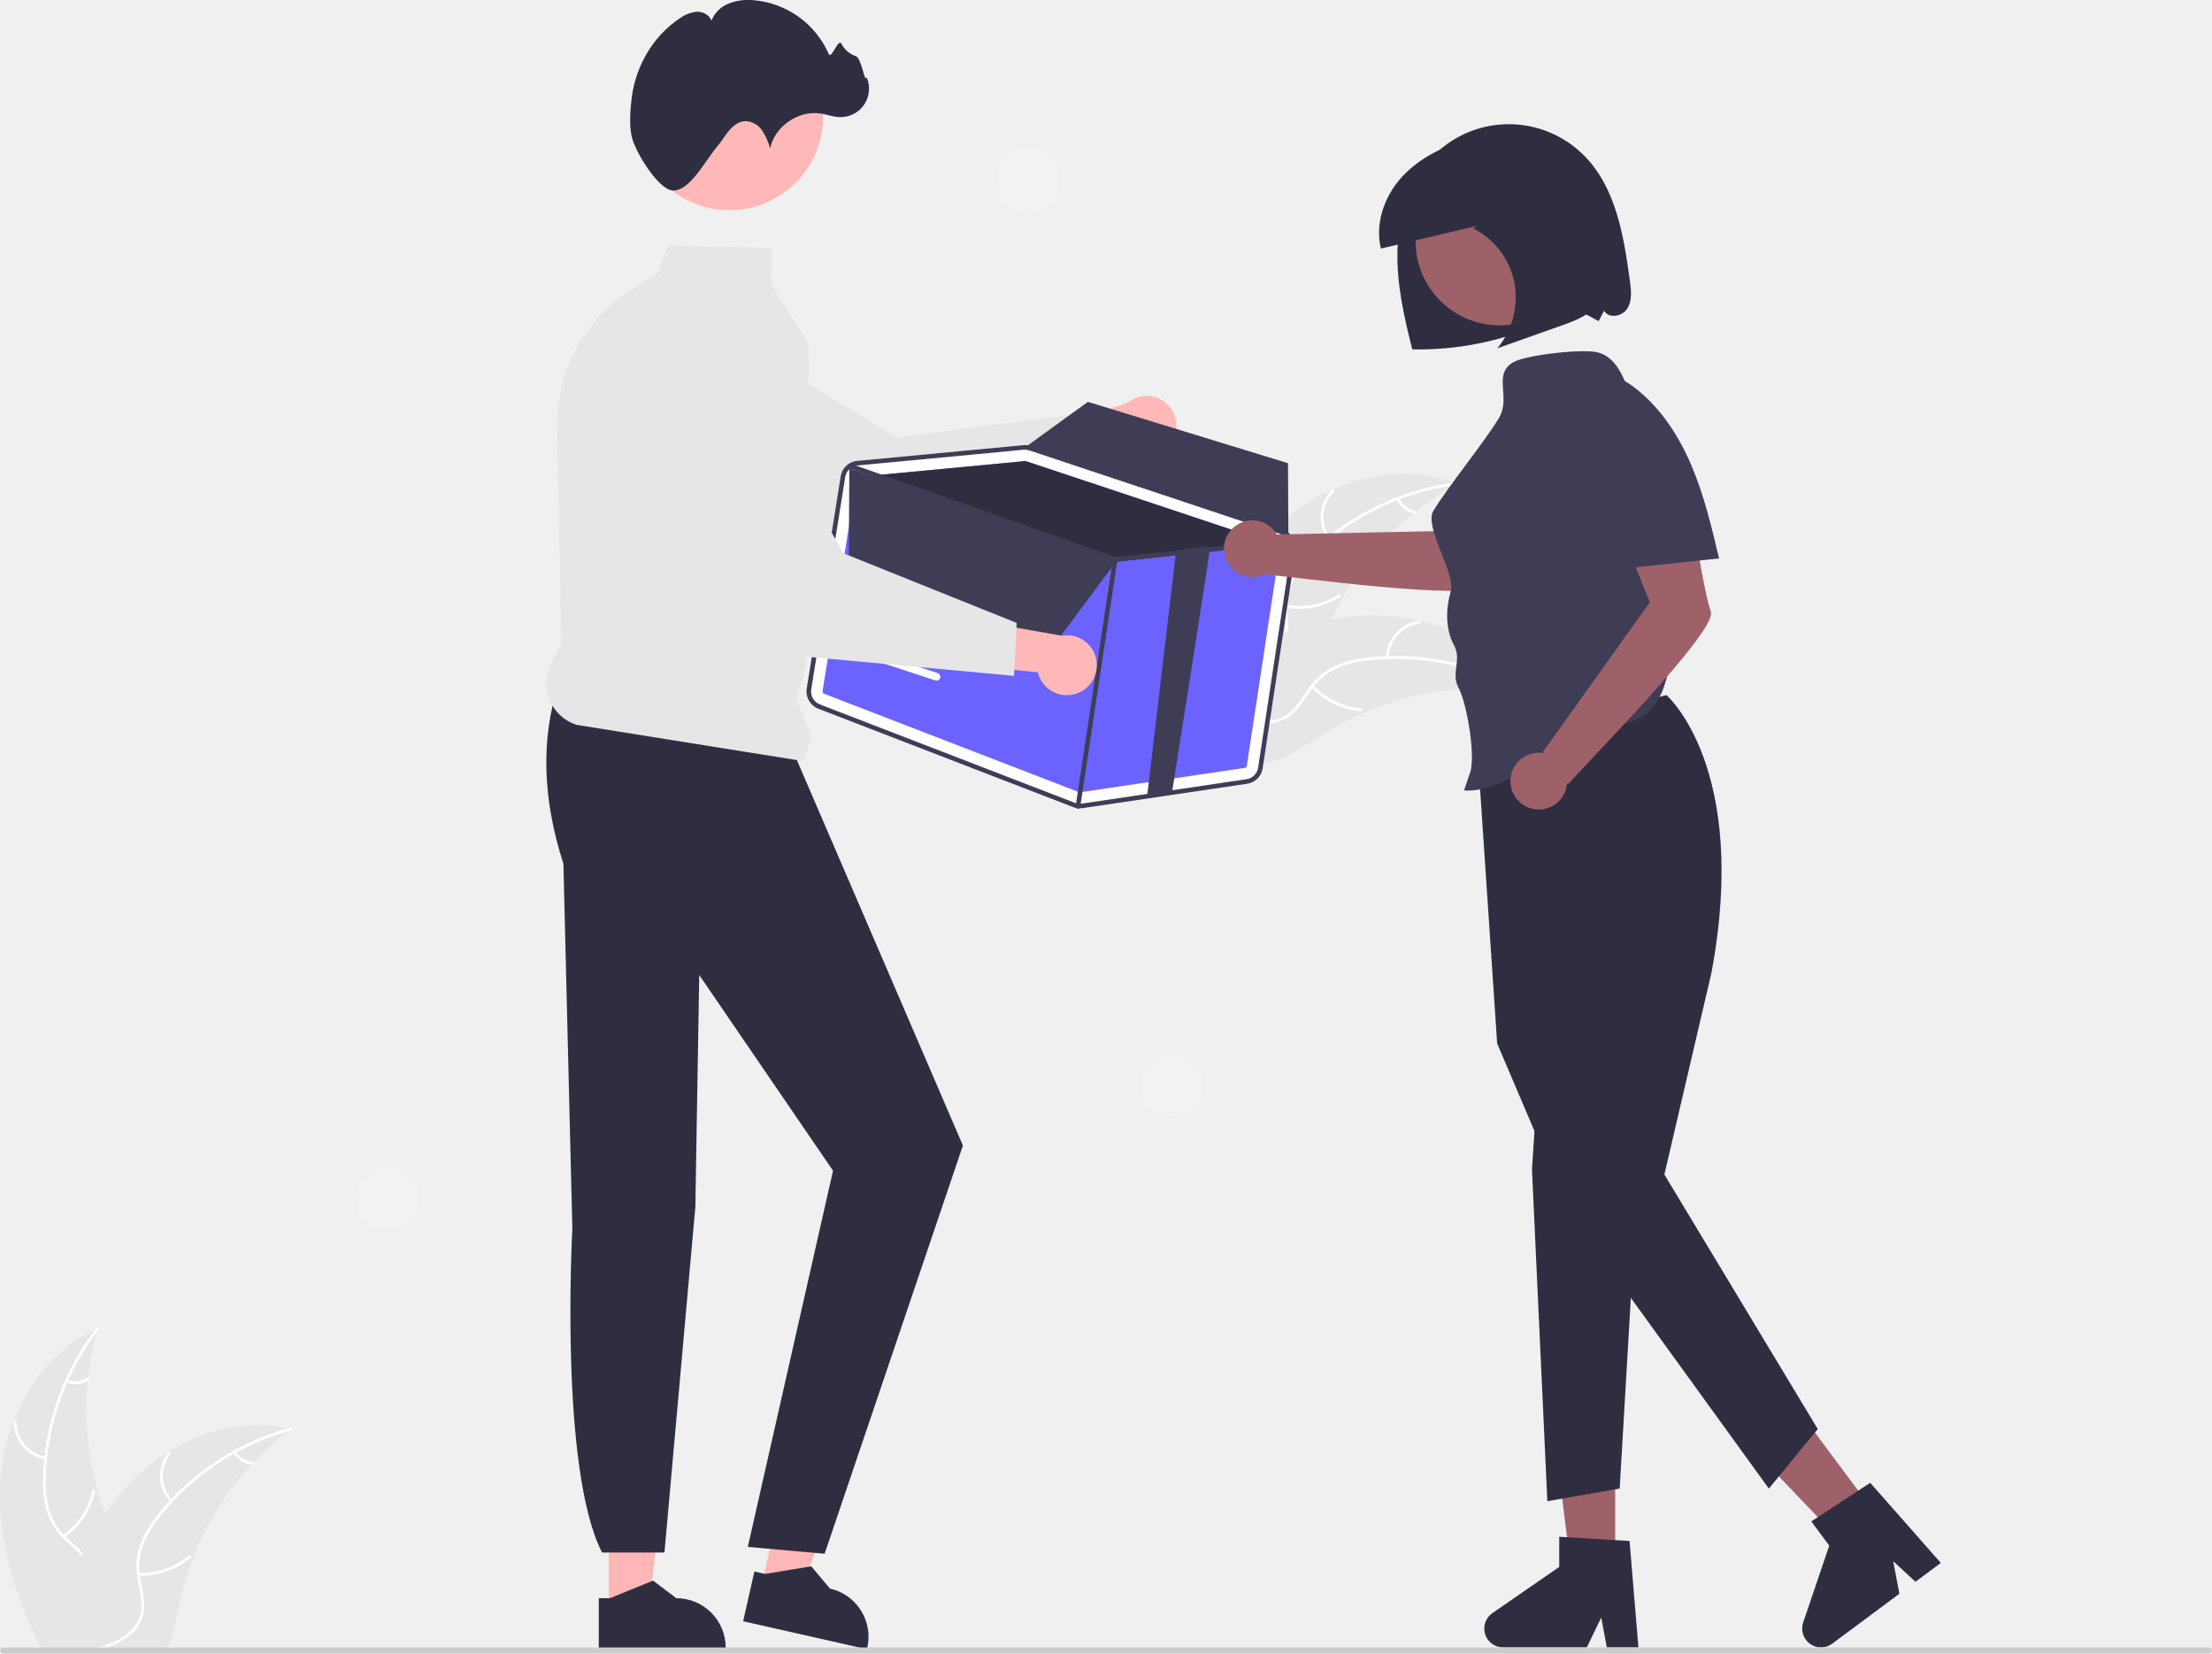
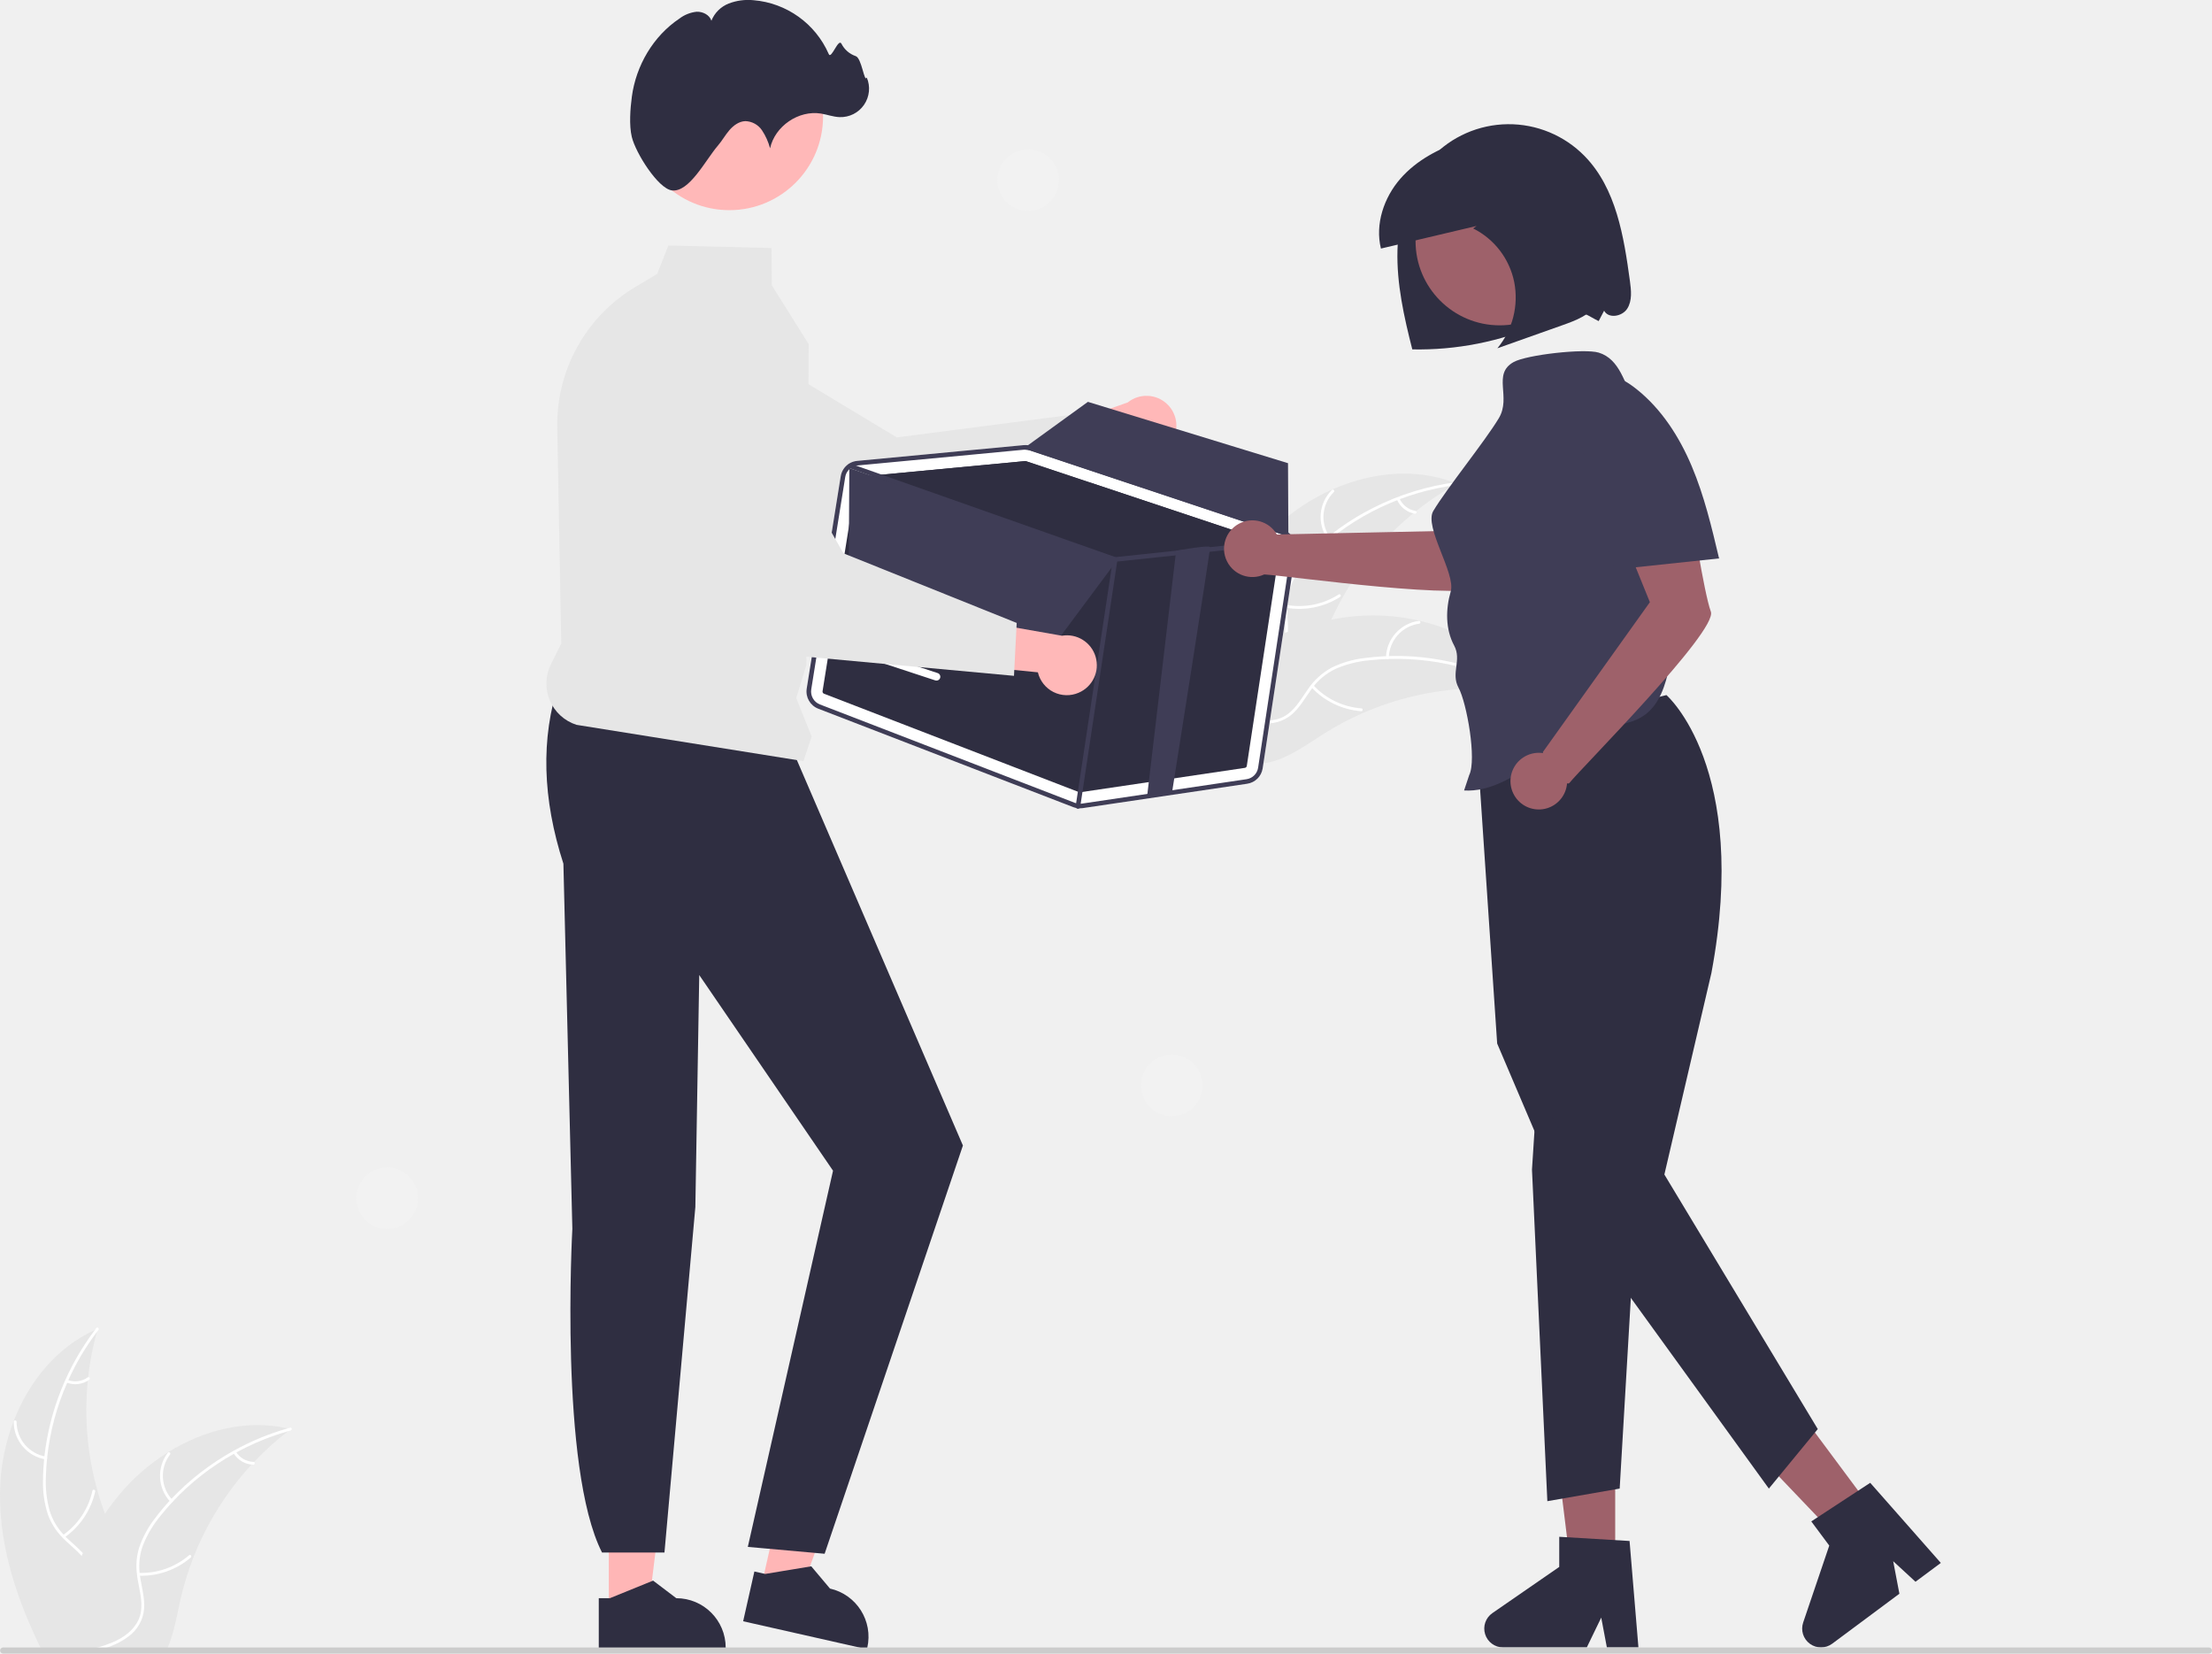
<svg xmlns="http://www.w3.org/2000/svg" data-name="Layer 1" width="862.703" height="644.786" viewBox="0 0 862.703 644.786">
  <polygon points="629.943 612.644 612.777 612.644 604.608 546.435 629.943 546.435 629.943 612.644" fill="#9e616a" />
  <path d="M807.651,769.992H795.341l-2.197-11.622-5.628,11.622H754.867A7.339,7.339,0,0,1,750.697,756.614l26.072-18.007v-11.749l27.424,1.637Z" transform="translate(-168.6484 -127.607)" fill="#2f2e41" />
  <polygon points="731.923 590.981 718.148 601.224 672.085 552.969 692.415 537.851 731.923 590.981" fill="#9e616a" />
  <path d="M925.588,737.048,915.71,744.393l-8.698-8.015,2.419,12.684-26.199,19.482a7.339,7.339,0,0,1-11.33-8.247l10.177-30.007-7.011-9.428,22.983-15.051Z" transform="translate(-168.6484 -127.607)" fill="#2f2e41" />
  <path d="M818.576,398.647s32.569,28.138,17.542,108.352l-18.345,78.597,59.829,99.256-19.077,23.208-77.78-107.433-28.185-66.114L744.652,416.843Z" transform="translate(-168.6484 -127.607)" fill="#2f2e41" />
  <polygon points="599.447 425.746 597.488 456.084 603.483 585.365 631.692 580.452 637.083 488.406 599.447 425.746" fill="#2f2e41" />
  <polygon points="237.445 628.211 252.796 628.21 260.098 569.001 237.443 569.002 237.445 628.211" fill="#ffb6b6" />
  <path d="M402.178,750.806l4.321-0,16.869-6.86,9.041,6.859H432.41A19.266,19.266,0,0,1,451.675,770.07v.626l-49.497.002Z" transform="translate(-168.6484 -127.607)" fill="#2f2e41" />
  <polygon points="296.932 618.538 311.905 621.918 332.071 565.772 309.972 560.782 296.932 618.538" fill="#ffb6b6" />
  <path d="M462.865,740.393l4.215.952,17.966-2.976,7.308,8.682.001 0a19.266,19.266,0,0,1,14.549,23.036l-.138.611L458.484,759.797Z" transform="translate(-168.6484 -127.607)" fill="#2f2e41" />
  <path d="M386.652,393.843c-7.197,21.706-6.436,45.268,1.73,70.556l3.491,142.378S386.671,700.146,403.454,733.002h24.34l12.051-134.751,1.513-90.446,52.182,76.306L460.305,730.799l29.957,2.678,53.934-159.191L477.652,419.843Z" transform="translate(-168.6484 -127.607)" fill="#2f2e41" />
  <path d="M667.346,332.015c18.617-16.777,46.309-25.212,69.537-15.805a115.466,115.466,0,0,0-51.888,59.935c-3.698,9.838-6.786,21.166-15.882,26.433-5.659,3.278-12.7,3.438-19.046,1.856-6.346-1.582-12.162-4.754-17.899-7.894l-1.632-.037C637.864,372.537,648.729,348.791,667.346,332.015Z" transform="translate(-168.6484 -127.607)" fill="#e6e6e6" />
  <path d="M736.753,316.719A98.692,98.692,0,0,0,681.847,342.65a42.5,42.5,0,0,0-8.345,10.377,24.376,24.376,0,0,0-2.818,12.516c.101,4.058.673,8.198-.214,12.21a14.925,14.925,0,0,1-7.425,9.689c-4.546,2.613-9.759,3.437-14.886,4.065-5.692.698-11.615,1.332-16.542,4.525-.597.387-1.162-.562-.566-.948,8.572-5.555,19.42-3.534,28.637-7.241,4.301-1.73,8.107-4.766,9.454-9.357,1.178-4.015.591-8.284.454-12.392a26.011,26.011,0,0,1,2.299-12.34,39.29,39.29,0,0,1,7.916-10.659,95.749,95.749,0,0,1,24.333-17.42A100.443,100.443,0,0,1,736.743,315.615c.703-.091.709,1.015.01,1.105Z" transform="translate(-168.6484 -127.607)" fill="#fff" />
  <path d="M686.447,337.791a14.807,14.807,0,0,1,1.632-19.104c.506-.499,1.305.265.798.764a13.711,13.711,0,0,0-1.482,17.774c.415.577-.536,1.14-.948.566Z" transform="translate(-168.6484 -127.607)" fill="#fff" />
  <path d="M670.362,363.491a28.539,28.539,0,0,0,20.394-4.083c.598-.385,1.164.564.566.948a29.685,29.685,0,0,1-21.23,4.206c-.701-.126-.427-1.197.27-1.071Z" transform="translate(-168.6484 -127.607)" fill="#fff" />
  <path d="M714.447,321.948a8.381,8.381,0,0,0,6.269,4.894c.702.117.427,1.188-.27,1.071a9.392,9.392,0,0,1-6.947-5.399.571.571,0,0,1,.191-.757.555.555,0,0,1,.757.191Z" transform="translate(-168.6484 -127.607)" fill="#fff" />
  <path d="M762.461,397.115c-.44-.061-.881-.122-1.328-.176a110.379,110.379,0,0,0-17.882-.908c-.462.007-.931.021-1.392.041a116.365,116.365,0,0,0-41.75,9.61,113.005,113.005,0,0,0-15.163,8.056c-6.688,4.234-13.602,9.358-21.078,11.085a19.386,19.386,0,0,1-2.362.421l-30.889-26.745c-.04-.096-.086-.185-.126-.282l-1.282-1.011c.239-.176.49-.353.729-.528.138-.102.283-.199.421-.301.094-.066.189-.133.27-.198.031-.022.063-.044.088-.059.081-.065.164-.117.239-.176q2.103-1.49,4.235-2.955c.006-.007.006-.007.019-.008a166.157,166.157,0,0,1,34.601-18.599c.367-.139.739-.285,1.12-.411a107.831,107.831,0,0,1,16.939-4.767,95.329,95.329,0,0,1,9.553-1.334,79.272,79.272,0,0,1,24.723,1.752c16.143,3.743,30.91,12.608,39.656,26.433C762.027,396.406,762.244,396.754,762.461,397.115Z" transform="translate(-168.6484 -127.607)" fill="#e6e6e6" />
  <path d="M762.052,397.446a98.692,98.692,0,0,0-59.452-12.353A42.5,42.5,0,0,0,689.69,388.354a24.376,24.376,0,0,0-9.785,8.297c-2.363,3.301-4.398,6.951-7.522,9.62a14.925,14.925,0,0,1-11.761,3.266c-5.203-.651-9.862-3.132-14.333-5.717-4.965-2.87-10.076-5.93-15.932-6.347-.71-.051-.59-1.149.119-1.098,10.189.726,17.633,8.871,27.225,11.46,4.476,1.208,9.343,1.075,13.182-1.779,3.358-2.496,5.459-6.258,7.823-9.621a26.011,26.011,0,0,1,9.265-8.469,39.29,39.29,0,0,1,12.738-3.745,95.749,95.749,0,0,1,29.917.742,100.443,100.443,0,0,1,32.085,11.596c.616.351-.045,1.237-.657.888Z" transform="translate(-168.6484 -127.607)" fill="#fff" />
  <path d="M709.199,383.983a14.807,14.807,0,0,1,12.805-14.271c.705-.093.883.997.177,1.091a13.711,13.711,0,0,0-11.884,13.299c-.016.711-1.114.588-1.098-.119Z" transform="translate(-168.6484 -127.607)" fill="#fff" />
  <path d="M680.883,394.819a28.539,28.539,0,0,0,18.742,9.018c.709.053.59,1.151-.119,1.098a29.685,29.685,0,0,1-19.483-9.424c-.484-.523.38-1.212.861-.692Z" transform="translate(-168.6484 -127.607)" fill="#fff" />
  <path d="M741.094,388.191a8.381,8.381,0,0,0,2.058,7.682c.49.516-.374,1.205-.861.692a9.392,9.392,0,0,1-2.296-8.493.571.571,0,0,1,.609-.49.555.555,0,0,1,.49.609Z" transform="translate(-168.6484 -127.607)" fill="#fff" />
  <path d="M219.922,754.743c-1.45,5.44-5.26,9.97-9.86,13.27-.75.54-1.52,1.04-2.3,1.51-.24.14-.48.29-.73.42q-.405.24-.81.45h-21.63c-.39-.79-.77-1.59-1.15-2.38-9.27-19.48-15.78-40.5-14.67-61.91a79.254,79.254,0,0,1,5.17-24.25c5.94-15.47,16.78-28.86,31.69-35.6.37-.17.76-.34,1.14-.5-.12.43-.24.85-.36,1.28a110.785,110.785,0,0,0-3.38,17.59c-.06.46-.11.92-.15,1.39a116.054,116.054,0,0,0,3.72,42.69c.01.03.02.07.03.1q1.275,4.605,2.96,9.07c.88,2.35,1.83,4.67,2.87,6.95C216.802,734.393,222.622,744.593,219.922,754.743Z" transform="translate(-168.6484 -127.607)" fill="#e6e6e6" />
  <path d="M207.042,646.203c-.21.28-.42.55-.63.83a98.129,98.129,0,0,0-11.12,18.76c-.16.33-.31.66-.44,1a97.814,97.814,0,0,0-7.82,29.24,1.49,1.49,0,0,0-.02.21c-.25,2.36-.4,4.74-.46,7.12a42.48,42.48,0,0,0,1.43,13.24,23.769,23.769,0,0,0,5.46,9.42c.25.27.5.54.77.8.2.21.42.42.63.62,2.02,1.93,4.23,3.72,6.13,5.79a21.432,21.432,0,0,1,2.35,3,14.904,14.904,0,0,1,1.6,12.1c-1.36,5.06-4.47,9.33-7.65,13.4-1.59,2.04-3.23,4.1-4.65,6.28-.52.78-1,1.57-1.44,2.38h-1.26c.42-.81.88-1.6,1.38-2.38,3.65-5.75,8.84-10.69,11.53-17.02,1.82-4.27,2.37-9.11.07-13.3a17.682,17.682,0,0,0-2.43-3.38c-1.83-2.07-4.02-3.84-6.01-5.71-.5-.47-.99-.95-1.46-1.45a24.964,24.964,0,0,1-5.64-8.9,39.23,39.23,0,0,1-1.94-13.13c0-2.84.15-5.7.43-8.54.03-.36.07-.73.11-1.1a100.767,100.767,0,0,1,19.67-49.23c.2-.28.41-.55.62-.82C206.682,644.873,207.472,645.653,207.042,646.203Z" transform="translate(-168.6484 -127.607)" fill="#fff" />
  <path d="M186.365,696.678a14.807,14.807,0,0,1-12.354-14.663.553.553,0,0,1,1.105-.024,13.711,13.711,0,0,0,11.52,13.616c.701.114.427,1.185-.27,1.071Z" transform="translate(-168.6484 -127.607)" fill="#fff" />
  <path d="M193.164,726.224a28.539,28.539,0,0,0,11.533-17.308c.151-.695,1.222-.424,1.071.27a29.685,29.685,0,0,1-12.038,17.986c-.585.406-1.148-.544-.566-.948Z" transform="translate(-168.6484 -127.607)" fill="#fff" />
  <path d="M194.961,665.676a8.381,8.381,0,0,0,7.893-.972c.579-.414,1.142.538.566.948a9.392,9.392,0,0,1-8.73,1.094.571.571,0,0,1-.4-.671.555.555,0,0,1,.671-.4Z" transform="translate(-168.6484 -127.607)" fill="#fff" />
  <path d="M282.062,684.873c-.35.27-.71.54-1.06.82a110.362,110.362,0,0,0-13.29,12c-.32.33-.64.67-.95,1.01l-.01.01a116.347,116.347,0,0,0-22.66,36.14l-.03.09c-.01.03-.02.05-.03.08a114.443,114.443,0,0,0-5.03,16.42c-1.22,5.46-2.22,11.31-4.13,16.57-.29.81-.61,1.61-.95,2.38h-44.46c.15-.79.31-1.59.47-2.38a160.302,160.302,0,0,1,10.54-33.7c.16-.36.32-.72.5-1.08a108.305,108.305,0,0,1,8.61-15.35.01.01,0,0,1,.01-.01,94.956,94.956,0,0,1,5.8-7.69,79.119,79.119,0,0,1,18.72-16.24c.04-.03.09-.05.13-.08,14.04-8.71,30.68-12.86,46.59-9.27h.01C281.252,684.683,281.652,684.773,282.062,684.873Z" transform="translate(-168.6484 -127.607)" fill="#e6e6e6" />
  <path d="M282.012,685.403c-.34.09-.68.19-1.01.29a98.589,98.589,0,0,0-20.17,8.27c-.32.17-.64.35-.96.53a98.255,98.255,0,0,0-23.79,18.59.035.035,0,0,0-.01.02c-.08.08-.17.17-.24.25-1.6,1.72-3.14,3.51-4.6,5.35a42.769,42.769,0,0,0-6.82,11.43,23.674,23.674,0,0,0-1.31,10.81c.03.37.08.73.13,1.1.04.29.08.58.13.88.66,4.01,1.8,8.03,1.48,12.12a14.909,14.909,0,0,1-6.01,10.63,23.794,23.794,0,0,1-3.68,2.34,36.852,36.852,0,0,1-5.77,2.38h-3.93c.53-.15,1.05-.3,1.58-.45a48.212,48.212,0,0,0,5.53-1.93,26.912,26.912,0,0,0,3-1.48c4.02-2.31,7.37-5.85,8.07-10.58.61-4.14-.57-8.28-1.27-12.33-.12-.7-.23-1.39-.29-2.08a24.439,24.439,0,0,1,.85-10.46,39.062,39.062,0,0,1,6.36-11.66,83.355,83.355,0,0,1,5.48-6.55q.36-.405.75-.81a100.901,100.901,0,0,1,24.21-18.73h.01a99.288,99.288,0,0,1,21.1-8.74h.01c.33-.1.67-.2,1-.29C282.532,684.123,282.692,685.213,282.012,685.403Z" transform="translate(-168.6484 -127.607)" fill="#fff" />
  <path d="M235.116,713.252a14.807,14.807,0,0,1-1.036-19.145c.432-.564,1.329.081.896.646A13.711,13.711,0,0,0,235.977,712.56c.491.514-.372,1.203-.861.692Z" transform="translate(-168.6484 -127.607)" fill="#fff" />
  <path d="M222.755,740.937a28.539,28.539,0,0,0,19.629-6.876c.539-.464,1.231.397.692.861a29.685,29.685,0,0,1-20.441,7.113c-.712-.028-.589-1.126.119-1.098Z" transform="translate(-168.6484 -127.607)" fill="#fff" />
  <path d="M260.644,693.674a8.381,8.381,0,0,0,6.888,3.977c.712.019.588,1.117-.119,1.098a9.392,9.392,0,0,1-7.629-4.382.571.571,0,0,1,.084-.776.555.555,0,0,1,.776.084Z" transform="translate(-168.6484 -127.607)" fill="#fff" />
  <path d="M625.031,300.737a11.599,11.599,0,0,1-17.767.838l-37.8,16.44,3.682-21.102,35.331-12.377a11.662,11.662,0,0,1,16.554,16.201Z" transform="translate(-168.6484 -127.607)" fill="#ffb8b8" />
  <path d="M599.806,307.325l-87.798,39.108-.188-.067-100.067-35.659a32.96,32.96,0,0,1-14.782-42.756h0a32.924,32.924,0,0,1,46.987-14.637l74.469,44.859,72.211-9.359Z" transform="translate(-168.6484 -127.607)" fill="#e6e6e6" />
  <path d="M1031.352,771.203a1.187,1.187,0,0,1-1.19,1.19h-860.29a1.19,1.19,0,0,1,0-2.38h860.29A1.187,1.187,0,0,1,1031.352,771.203Z" transform="translate(-168.6484 -127.607)" fill="#ccc" />
  <path d="M481.992,424.404l-88.506-14.157a16.893,16.893,0,0,1-9.956-23.646l4.014-8.028-1.559-84.347A62.482,62.482,0,0,1,416.322,239.572l8.631-5.161,4.362-11.077,40.22.981.117,14.527,14.404,22.968-0.0.095-.904,125.014-3.97,12.901,6.002,15.006Z" transform="translate(-168.6484 -127.607)" fill="#e6e6e6" />
  <circle cx="284.459" cy="45.41" r="36.544" fill="#ffb8b8" />
  <path d="M415.054,180.984c-1.09-4.592-.59-11.053.026-15.677,1.615-12.121,8.346-23.645,18.573-30.47a13.38,13.38,0,0,1,6.665-2.648c2.419-.101,5.042,1.194,5.785,3.499a11.993,11.993,0,0,1,6.766-6.709,21.136,21.136,0,0,1,9.631-1.297,35.197,35.197,0,0,1,29.363,20.989c.976,2.319,3.702-6.246,4.939-4.055a9.741,9.741,0,0,0,5.524,4.853c2.423.676,3.408,10.66,4.361,8.332a11.098,11.098,0,0,1-10.611,15.475c-2.466-.092-4.825-.999-7.262-1.39-8.715-1.396-17.96,4.923-19.823,13.551a23.987,23.987,0,0,0-3.156-7.021,8.119,8.119,0,0,0-6.513-3.579c-2.48.093-4.659,1.714-6.268,3.603s-2.817,4.093-4.438,5.972c-4.755,5.513-11.187,18.37-17.965,17.432C425.303,201.103,416.542,187.253,415.054,180.984Z" transform="translate(-168.6484 -127.607)" fill="#2f2e41" />
  <path d="M674.012,342.148a7.133,7.133,0,0,0-4.807-7.854l-98.413-32.777a7.132,7.132,0,0,0-2.933-.337l-24.667,2.333-14.154,1.343-26.119,2.468a7.155,7.155,0,0,0-6.384,5.99l-13.261,82.838a7.186,7.186,0,0,0,4.484,7.796l99.44,38.384a6.947,6.947,0,0,0,1.446.388,7.136,7.136,0,0,0,2.176.016l64.255-9.523a7.121,7.121,0,0,0,6.023-5.999Z" transform="translate(-168.6484 -127.607)" fill="#fff" />
-   <path d="M490.013,398.11l99.44,38.382a.897.897,0,0,0,.457.054l64.247-9.522a.883.883,0,0,0,.755-.752l12.92-85.067a.905.905,0,0,0-.599-.982l-.662-.224-97.758-32.546a.678.678,0,0,0-.137-.033.887.887,0,0,0-.23-.012l-60.164,5.693-4.774.448a.903.903,0,0,0-.795.748l-13.259,82.834A.897.897,0,0,0,490.013,398.11Z" transform="translate(-168.6484 -127.607)" fill="#6c63ff" />
+   <path d="M490.013,398.11l99.44,38.382a.897.897,0,0,0,.457.054l64.247-9.522a.883.883,0,0,0,.755-.752l12.92-85.067a.905.905,0,0,0-.599-.982l-.662-.224-97.758-32.546a.678.678,0,0,0-.137-.033.887.887,0,0,0-.23-.012l-60.164,5.693-4.774.448a.903.903,0,0,0-.795.748l-13.259,82.834A.897.897,0,0,0,490.013,398.11Z" transform="translate(-168.6484 -127.607)" fill="#2f2e41" />
  <path d="M508.282,313.102l60.164-5.693a.887.887,0,0,1,.23.012.678.678,0,0,1,.137.033l97.758,32.546-25.787,2.73-9.65,1.017-27.46,2.901a1.939,1.939,0,0,1-.241-.003c-.049-.015-.098-.029-.156-.045Z" transform="translate(-168.6484 -127.607)" fill="#2f2e41" />
  <path d="M487.758,403.952l99.44,38.382a6.722,6.722,0,0,0,1.45.38,7.224,7.224,0,0,0,2.177.027l64.247-9.522a7.135,7.135,0,0,0,6.028-6.004l12.91-85.068a7.19,7.19,0,0,0-.418-3.717c-.065-.157-.131-.314-.207-.462a6.99,6.99,0,0,0-2.264-2.698,7.138,7.138,0,0,0-1.916-.977l-.117-.041-98.292-32.738a8.955,8.955,0,0,0-1.227-.298,7.086,7.086,0,0,0-1.715-.033l-24.663,2.325-14.153,1.35L502.917,307.326a7.092,7.092,0,0,0-3.019.997,1.329,1.329,0,0,0-.202.121,1.192,1.192,0,0,0-.13.098,7.148,7.148,0,0,0-3.027,4.764l-13.27,82.843A7.194,7.194,0,0,0,487.758,403.952Zm10.542-90.357a5.3,5.3,0,0,1,1.27-2.671,4.651,4.651,0,0,1,.676-.659,5.317,5.317,0,0,1,2.324-1.084,4.059,4.059,0,0,1,.509-.072l43.985-4.155,20.965-1.995c.142-.017.273-.014.404-.022a5.007,5.007,0,0,1,.948.07,4.145,4.145,0,0,1,.845.201l98.408,32.779c.078.028.146.054.223.082a5.218,5.218,0,0,1,2.273,1.654,5.259,5.259,0,0,1,1.121,4.145l-12.921,85.077a5.349,5.349,0,0,1-4.509,4.502l-64.257,9.521a5.413,5.413,0,0,1-2.723-.31l-99.441-38.372a5.402,5.402,0,0,1-3.359-5.846Z" transform="translate(-168.6484 -127.607)" fill="#3f3d56" />
  <path d="M499.352,308.994a.877.877,0,0,1,.268-.386,1.051,1.051,0,0,1,.129-.088c.042-.016.084-.042.126-.058a.873.873,0,0,1,.624-.011l2.07.73,101.116,35.669,23.665-2.5,13.243-1.397,28.029-2.967,2.506-.263.487-.054a.904.904,0,0,1,.952.654.739.739,0,0,1,.026.143.893.893,0,0,1-.55.922.988.988,0,0,1-.248.067l-3.409.357-27.603,2.918-9.65,1.017-27.46,2.901a1.939,1.939,0,0,1-.241-.003c-.049-.015-.098-.029-.156-.045L500.245,310.265l-.35-.124a.67.67,0,0,1-.219-.121A.91.91,0,0,1,499.352,308.994Z" transform="translate(-168.6484 -127.607)" fill="#3f3d56" />
  <path d="M588.919,442.975a.894.894,0,0,1-.743-1.016l14.517-96.334a.894.894,0,0,1,1.017-.751l.008.001a.894.894,0,0,1,.743,1.016l-14.517,96.334a.894.894,0,0,1-1.017.751Z" transform="translate(-168.6484 -127.607)" fill="#3f3d56" />
  <path d="M625.716,436.863l-9.655,1.019,11.293-95.535s12.895-2.335,13.24-1.398C640.806,341.508,625.808,436.251,625.716,436.863Z" transform="translate(-168.6484 -127.607)" fill="#3f3d56" />
  <polygon points="331.25 182.533 330.99 226.1 408.116 255.488 435.813 218.284 331.25 182.533" fill="#3f3d56" />
  <path d="M671.131,337.725a5.301,5.301,0,0,0-2.497-1.737l-98.406-32.778a5.106,5.106,0,0,0-.848-.207,5.009,5.009,0,0,0-.951-.071l.16-.997.985-.713,23.368-16.919,78.041,23.917.135,27.052Z" transform="translate(-168.6484 -127.607)" fill="#3f3d56" />
  <path d="M503.829,380.08a1.513,1.513,0,0,1,.326.068l30.194,9.917a1.5,1.5,0,0,1-.936,2.851l-30.194-9.917a1.5,1.5,0,0,1,.61-2.919Z" transform="translate(-168.6484 -127.607)" fill="#fff" />
  <circle cx="457.003" cy="423.236" r="12" fill="#f2f2f2" />
  <circle cx="151.003" cy="467.236" r="12" fill="#f2f2f2" />
  <circle cx="401.003" cy="70.236" r="12" fill="#f2f2f2" />
  <path d="M589.34,397.729A11.599,11.599,0,0,1,573.433,389.771L532.421,385.628l13.53-16.606,36.871,6.481a11.662,11.662,0,0,1,6.518,22.226Z" transform="translate(-168.6484 -127.607)" fill="#ffb8b8" />
  <path d="M564.115,391.141l-95.708-8.818-.131-.151L398.425,302.135a32.96,32.96,0,0,1,8.013-44.523h0a32.924,32.924,0,0,1,48.144,10.209l43.022,75.544,67.565,27.147Z" transform="translate(-168.6484 -127.607)" fill="#e6e6e6" />
  <path d="M804.339,237.224c-2.377-17.434-5.358-36.152-17.654-48.737a41.35,41.35,0,0,0-59.744.618c-8.951,9.549-12.904,22.957-13.265,36.04s2.552,26.021,5.784,38.703a119.29,119.29,0,0,0,49.786-9.799c3.926-1.704,7.789-3.631,11.937-4.686,4.148-1.056,7.105,1.601,10.963,3.453l2.118-4.055c1.734,3.227,7.102,2.27,9.05-.832C805.26,244.826,804.834,240.853,804.339,237.224Z" transform="translate(-168.6484 -127.607)" fill="#2f2e41" />
  <path d="M736.532,334.532l-69.876,1.494a11.055,11.055,0,1,0-4.94,15.574c9.268.527,81.772,10.817,86.097,4.185,4.39-6.731,27.824-30.486,27.824-30.486l-18.013-25.644Z" transform="translate(-168.6484 -127.607)" fill="#9e616a" />
  <circle cx="584.911" cy="94.035" r="32.83" fill="#9e616a" />
-   <path d="M599.361,299.184" transform="translate(-168.6484 -127.607)" fill="#6c63ff" />
+   <path d="M599.361,299.184" transform="translate(-168.6484 -127.607)" fill="#2f2e41" />
  <path d="M806.142,284.811c-3.869-7.7-5.749-17.212-13.997-19.708-5.57-1.686-28.097.84-33.173,3.686-8.444,4.733-.792,13.602-5.773,21.902-5.415,9.023-20.132,27.13-25.547,36.152-3.723,6.203,8.817,24.409,6.804,31.358-2.013,6.948-2.11,14.747,1.32,21.117,3.069,5.701-1.371,10.745,1.715,16.437,3.21,5.92,7.148,28.053,4.161,34.088l-2,6c19.847,1.166,36.535-22.544,56.258-25.042,4.899-.62,9.986-1.431,14.023-4.274,5.946-4.189,8.297-11.789,9.766-18.913A159.326,159.326,0,0,0,806.142,284.811Z" transform="translate(-168.6484 -127.607)" fill="#3f3d56" />
  <path d="M835.898,366.112c-2.764-7.546-7.769-40.537-7.769-40.537l-31.324-.918,15.314,37.772-41.79,58.503s.077.129.218.358a11.052,11.052,0,1,0,9.27,11.745.763.763,0,0,0,.958-.164C785.425,427.035,838.662,373.658,835.898,366.112Z" transform="translate(-168.6484 -127.607)" fill="#9e616a" />
  <path d="M839.083,345.277c-2.875-12.135-5.772-24.335-10.619-35.826s-11.787-22.343-21.547-30.105c-3.12-2.482-6.609-4.672-10.521-5.444-3.911-.772-8.32.092-11.067,2.981-4.396,4.624-3.073,12.045-1.461,18.218Q791,322.402,798.131,349.703q20.594-2.183,41.188-4.366Z" transform="translate(-168.6484 -127.607)" fill="#3f3d56" />
  <path d="M793.787,226.196c-1.209-7.942-2.472-15.95-5.312-23.429-2.84-7.478-7.419-14.482-13.986-18.719-10.399-6.707-23.862-5.414-35.521-1.555-9.016,2.984-17.818,7.519-24.176,14.809-6.358,7.291-9.93,17.694-7.564,27.227q18.655-4.407,37.309-8.815l-1.361.962a30.038,30.038,0,0,1,16.031,20.893,31.122,31.122,0,0,1-6.566,25.848q12.722-4.513,25.445-9.026c5.235-1.857,10.838-3.997,13.943-8.76C795.627,240.107,794.791,232.787,793.787,226.196Z" transform="translate(-168.6484 -127.607)" fill="#2f2e41" />
</svg>
